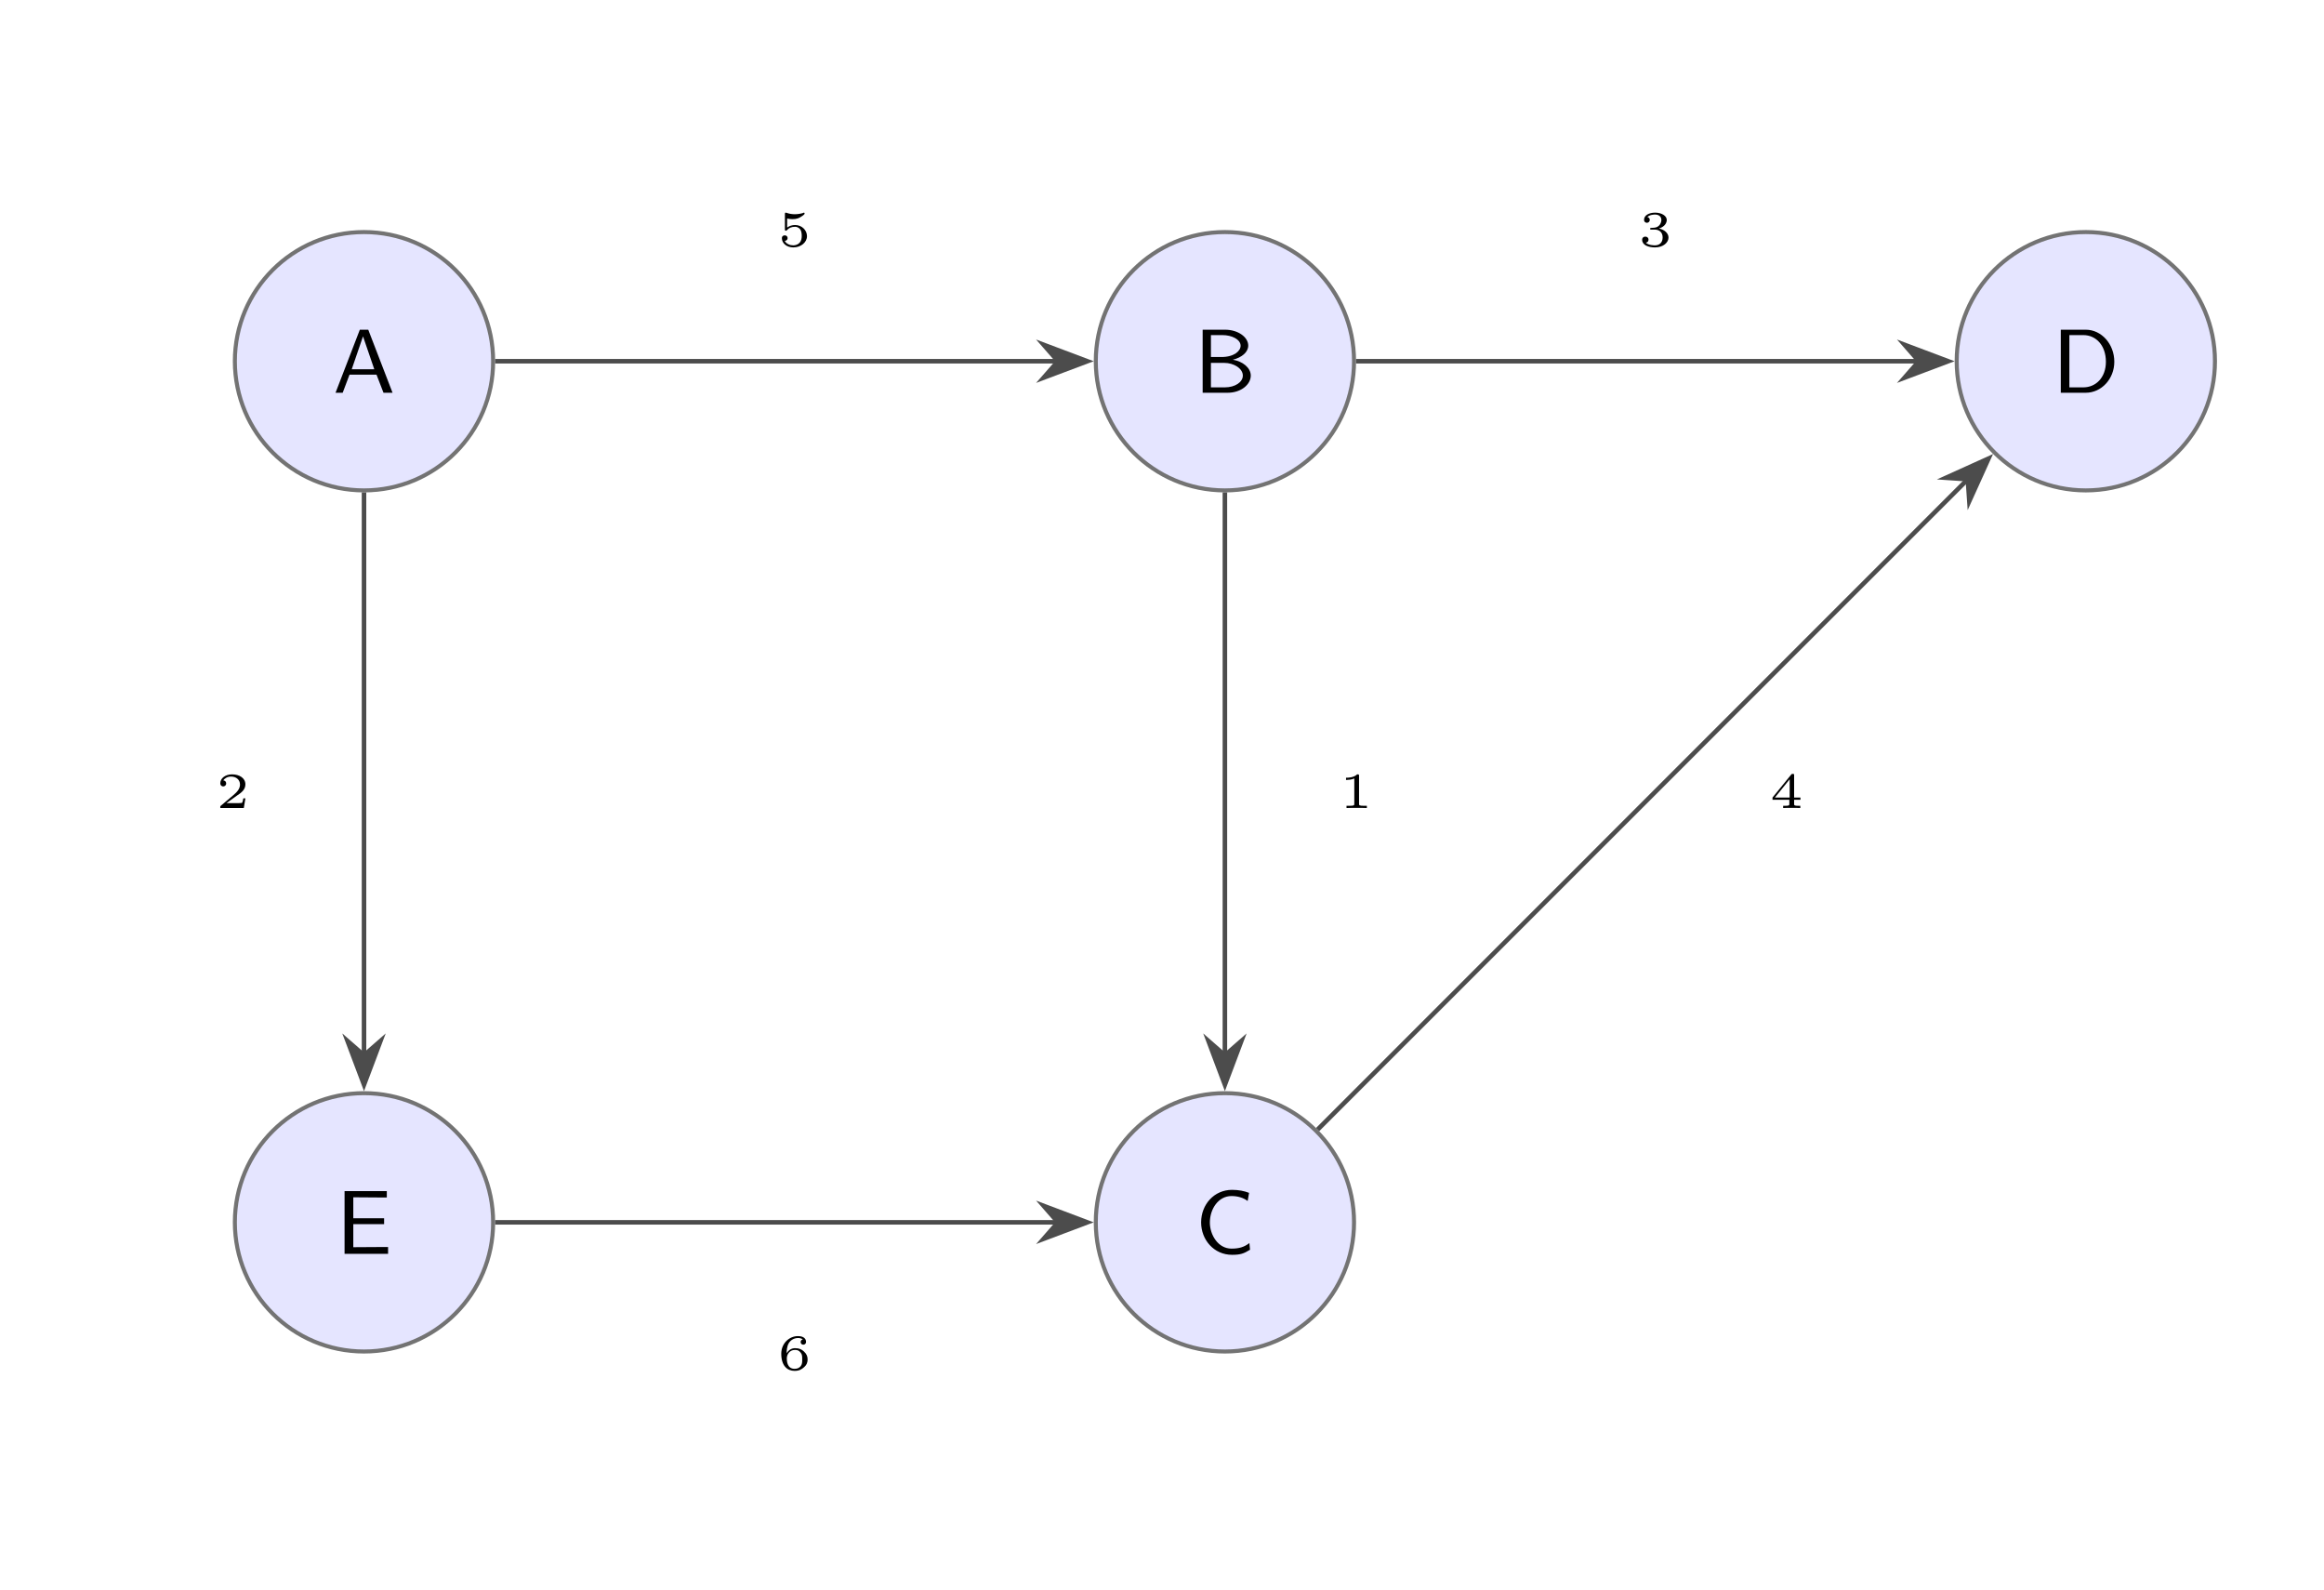
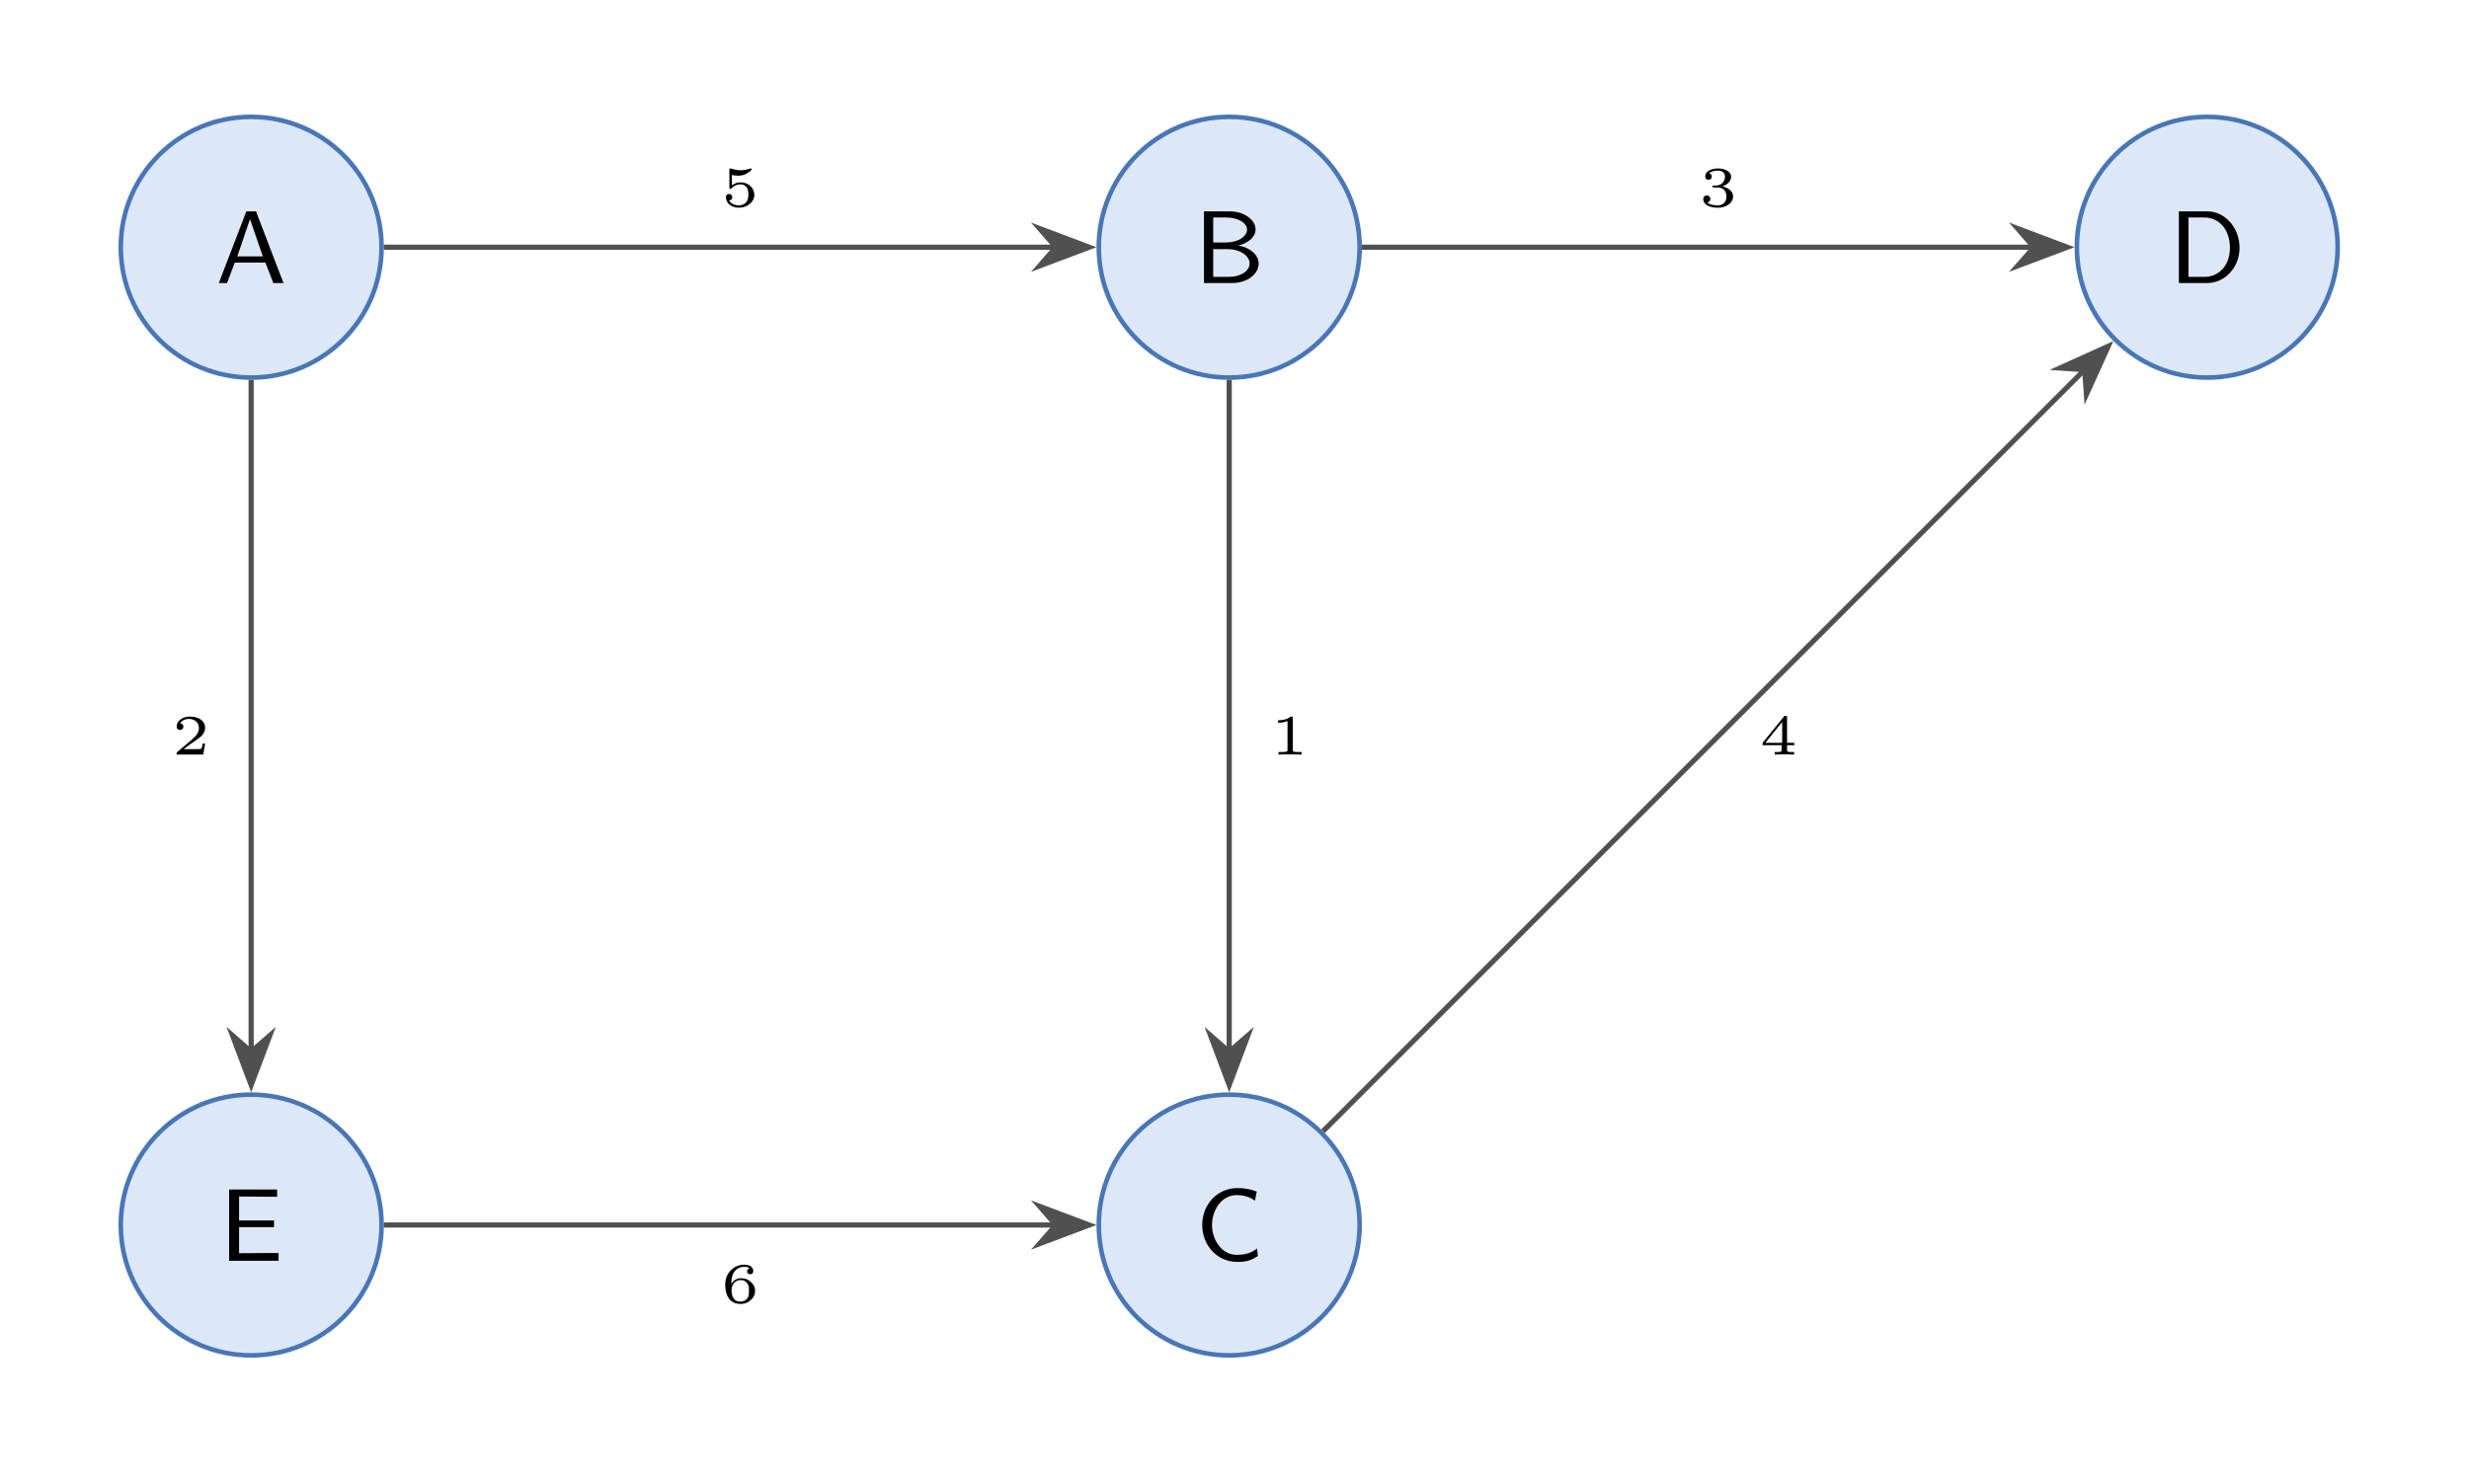
- <svg xmlns="http://www.w3.org/2000/svg" xmlns:xlink="http://www.w3.org/1999/xlink" width="228.67pt" height="156.387pt" viewBox="0 0 228.67 156.387">
+ <svg xmlns="http://www.w3.org/2000/svg" xmlns:xlink="http://www.w3.org/1999/xlink" width="213.08pt" height="128.04pt" viewBox="0 0 213.08 128.04">
  <defs>
    <g>
      <g id="glyph-0-0">
-         <path d="M 3.484 -6.203 L 2.656 -6.203 L 0.266 0 L 0.969 0 L 1.641 -1.781 L 4.297 -1.781 L 4.984 0 L 5.875 0 Z M 2.969 -5.547 L 4.078 -2.312 L 1.859 -2.312 Z M 2.969 -5.547 " />
+         <path d="M 3.469 -6.188 L 2.641 -6.188 L 0.266 0 L 0.969 0 L 1.641 -1.766 L 4.281 -1.766 L 4.969 0 L 5.844 0 Z M 2.953 -5.516 L 4.062 -2.297 L 1.859 -2.297 Z M 2.953 -5.516 " />
      </g>
      <g id="glyph-0-1">
-         <path d="M 0.875 -6.203 L 0.875 0 L 3.328 0 C 4.672 0 5.609 -0.828 5.609 -1.688 C 5.609 -2.469 4.797 -3.094 3.844 -3.25 C 4.734 -3.469 5.359 -4 5.359 -4.641 C 5.359 -5.469 4.359 -6.203 3.078 -6.203 Z M 1.688 -3.516 L 1.688 -5.672 L 2.828 -5.672 C 3.734 -5.672 4.609 -5.25 4.609 -4.625 C 4.609 -4.109 3.969 -3.516 2.719 -3.516 Z M 1.688 -0.531 L 1.688 -2.938 L 3 -2.938 C 3.938 -2.938 4.828 -2.391 4.828 -1.688 C 4.828 -1.047 4.062 -0.531 3.062 -0.531 Z M 1.688 -0.531 " />
+         <path d="M 0.875 -6.188 L 0.875 0 L 3.312 0 C 4.656 0 5.594 -0.812 5.594 -1.672 C 5.594 -2.469 4.781 -3.094 3.828 -3.234 C 4.719 -3.453 5.328 -3.984 5.328 -4.625 C 5.328 -5.453 4.344 -6.188 3.078 -6.188 Z M 1.672 -3.5 L 1.672 -5.656 L 2.812 -5.656 C 3.719 -5.656 4.594 -5.234 4.594 -4.609 C 4.594 -4.094 3.953 -3.5 2.719 -3.5 Z M 1.672 -0.531 L 1.672 -2.922 L 2.984 -2.922 C 3.922 -2.922 4.812 -2.391 4.812 -1.688 C 4.812 -1.047 4.047 -0.531 3.062 -0.531 Z M 1.672 -0.531 " />
      </g>
      <g id="glyph-0-2">
-         <path d="M 0.859 -6.203 L 0.859 0 L 3.312 0 C 4.859 0 6.125 -1.359 6.125 -3.047 C 6.125 -4.797 4.859 -6.203 3.312 -6.203 Z M 1.703 -0.531 L 1.703 -5.672 L 3.078 -5.672 C 4.312 -5.672 5.297 -4.672 5.297 -3.047 C 5.297 -1.484 4.297 -0.531 3.078 -0.531 Z M 1.703 -0.531 " />
+         <path d="M 0.859 -6.188 L 0.859 0 L 3.297 0 C 4.844 0 6.094 -1.359 6.094 -3.031 C 6.094 -4.781 4.844 -6.188 3.297 -6.188 Z M 1.688 -0.531 L 1.688 -5.656 L 3.062 -5.656 C 4.297 -5.656 5.266 -4.656 5.266 -3.031 C 5.266 -1.484 4.281 -0.531 3.078 -0.531 Z M 1.688 -0.531 " />
      </g>
      <g id="glyph-0-3">
-         <path d="M 4.734 -2.922 L 4.734 -3.5 L 1.703 -3.5 L 1.703 -5.562 L 2.047 -5.562 C 2.766 -5.562 3.5 -5.547 4.234 -5.547 L 5 -5.547 L 5 -6.172 L 0.844 -6.172 L 0.844 0 L 5.125 0 L 5.125 -0.672 L 4.234 -0.672 C 3.391 -0.672 2.547 -0.656 1.703 -0.656 L 1.703 -2.922 Z M 4.734 -2.922 " />
+         <path d="M 4.719 -2.906 L 4.719 -3.484 L 1.703 -3.484 L 1.703 -5.547 L 2.047 -5.547 C 2.766 -5.547 3.484 -5.531 4.219 -5.531 L 4.984 -5.531 L 4.984 -6.156 L 0.844 -6.156 L 0.844 0 L 5.109 0 L 5.109 -0.672 L 4.219 -0.672 C 3.375 -0.672 2.531 -0.656 1.703 -0.656 L 1.703 -2.906 Z M 4.719 -2.906 " />
      </g>
      <g id="glyph-0-4">
-         <path d="M 5.344 -1.062 C 4.812 -0.656 4.312 -0.516 3.578 -0.516 C 2.25 -0.516 1.453 -1.891 1.453 -3.078 C 1.453 -4.406 2.281 -5.688 3.578 -5.688 C 4.188 -5.688 4.734 -5.531 5.172 -5.203 L 5.312 -6 C 4.844 -6.188 4.266 -6.297 3.641 -6.297 C 1.875 -6.297 0.594 -4.859 0.594 -3.094 C 0.594 -1.391 1.844 0.094 3.641 0.094 C 4.469 0.094 4.797 -0.031 5.406 -0.406 Z M 5.344 -1.062 " />
+         <path d="M 5.328 -1.062 C 4.797 -0.656 4.297 -0.516 3.562 -0.516 C 2.234 -0.516 1.438 -1.875 1.438 -3.078 C 1.438 -4.391 2.266 -5.672 3.562 -5.672 C 4.172 -5.672 4.719 -5.516 5.141 -5.188 L 5.297 -5.969 C 4.828 -6.172 4.25 -6.281 3.641 -6.281 C 1.875 -6.281 0.594 -4.844 0.594 -3.094 C 0.594 -1.391 1.828 0.094 3.625 0.094 C 4.453 0.094 4.781 -0.031 5.391 -0.406 Z M 5.328 -1.062 " />
      </g>
      <g id="glyph-1-0">
-         <path d="M 0.969 -2.734 C 1.234 -2.672 1.453 -2.672 1.516 -2.672 C 1.859 -2.672 2.109 -2.766 2.234 -2.844 C 2.344 -2.906 2.688 -3.109 2.688 -3.219 C 2.688 -3.297 2.641 -3.312 2.625 -3.312 C 2.609 -3.312 2.594 -3.312 2.547 -3.281 C 2.359 -3.219 2.047 -3.156 1.719 -3.156 C 1.438 -3.156 1.156 -3.203 0.906 -3.297 C 0.844 -3.312 0.828 -3.312 0.828 -3.312 C 0.75 -3.312 0.75 -3.25 0.75 -3.172 L 0.75 -1.672 C 0.75 -1.594 0.75 -1.531 0.844 -1.531 C 0.906 -1.531 0.906 -1.547 0.953 -1.594 C 1.141 -1.812 1.406 -1.922 1.75 -1.922 C 2.031 -1.922 2.188 -1.75 2.266 -1.656 C 2.375 -1.484 2.406 -1.25 2.406 -1.016 C 2.406 -0.812 2.375 -0.531 2.188 -0.344 C 1.969 -0.109 1.672 -0.094 1.562 -0.094 C 1.25 -0.094 0.891 -0.234 0.734 -0.531 C 0.938 -0.547 1.016 -0.688 1.016 -0.812 C 1.016 -0.969 0.891 -1.078 0.734 -1.078 C 0.625 -1.078 0.453 -1.016 0.453 -0.797 C 0.453 -0.297 0.922 0.109 1.578 0.109 C 2.328 0.109 2.922 -0.391 2.922 -1 C 2.922 -1.562 2.438 -2.094 1.75 -2.094 C 1.438 -2.094 1.188 -2 0.969 -1.844 Z M 0.969 -2.734 " />
+         <path d="M 0.969 -2.719 C 1.234 -2.656 1.453 -2.656 1.5 -2.656 C 1.844 -2.656 2.094 -2.75 2.219 -2.828 C 2.328 -2.891 2.672 -3.094 2.672 -3.203 C 2.672 -3.281 2.609 -3.281 2.609 -3.281 C 2.594 -3.281 2.578 -3.281 2.531 -3.266 C 2.344 -3.203 2.031 -3.125 1.703 -3.125 C 1.422 -3.125 1.156 -3.188 0.891 -3.266 C 0.844 -3.281 0.828 -3.281 0.812 -3.281 C 0.75 -3.281 0.75 -3.234 0.75 -3.156 L 0.75 -1.672 C 0.75 -1.578 0.75 -1.516 0.844 -1.516 C 0.906 -1.516 0.906 -1.531 0.953 -1.578 C 1.141 -1.797 1.391 -1.906 1.734 -1.906 C 2.016 -1.906 2.172 -1.75 2.25 -1.641 C 2.359 -1.469 2.391 -1.25 2.391 -1.016 C 2.391 -0.812 2.359 -0.531 2.172 -0.328 C 1.953 -0.109 1.672 -0.094 1.562 -0.094 C 1.234 -0.094 0.875 -0.234 0.719 -0.516 C 0.938 -0.531 1 -0.688 1 -0.797 C 1 -0.953 0.891 -1.078 0.719 -1.078 C 0.609 -1.078 0.453 -1.016 0.453 -0.781 C 0.453 -0.297 0.922 0.109 1.562 0.109 C 2.312 0.109 2.906 -0.391 2.906 -1 C 2.906 -1.562 2.422 -2.078 1.75 -2.078 C 1.438 -2.078 1.188 -2 0.969 -1.828 Z M 0.969 -2.719 " />
      </g>
      <g id="glyph-1-1">
-         <path d="M 1.641 -1.641 C 2.094 -1.641 2.406 -1.359 2.406 -0.875 C 2.406 -0.359 2.094 -0.094 1.641 -0.094 C 1.594 -0.094 1 -0.094 0.75 -0.359 C 0.953 -0.375 1.016 -0.531 1.016 -0.656 C 1.016 -0.844 0.875 -0.953 0.703 -0.953 C 0.547 -0.953 0.391 -0.859 0.391 -0.641 C 0.391 -0.125 0.984 0.109 1.656 0.109 C 2.469 0.109 2.984 -0.375 2.984 -0.859 C 2.984 -1.266 2.625 -1.625 2.047 -1.75 C 2.641 -1.938 2.812 -2.328 2.812 -2.594 C 2.812 -3 2.297 -3.312 1.672 -3.312 C 1.062 -3.312 0.578 -3.047 0.578 -2.609 C 0.578 -2.375 0.766 -2.312 0.859 -2.312 C 1 -2.312 1.141 -2.422 1.141 -2.594 C 1.141 -2.703 1.078 -2.844 0.906 -2.875 C 1.109 -3.109 1.562 -3.125 1.656 -3.125 C 2.016 -3.125 2.281 -2.938 2.281 -2.594 C 2.281 -2.312 2.094 -1.859 1.562 -1.828 C 1.438 -1.828 1.406 -1.812 1.281 -1.812 C 1.234 -1.812 1.172 -1.797 1.172 -1.734 C 1.172 -1.641 1.219 -1.641 1.312 -1.641 Z M 1.641 -1.641 " />
+         <path d="M 1.625 -1.641 C 2.078 -1.641 2.391 -1.359 2.391 -0.859 C 2.391 -0.359 2.078 -0.094 1.641 -0.094 C 1.578 -0.094 1 -0.094 0.734 -0.344 C 0.938 -0.375 1 -0.531 1 -0.656 C 1 -0.828 0.859 -0.953 0.703 -0.953 C 0.547 -0.953 0.391 -0.844 0.391 -0.641 C 0.391 -0.125 0.984 0.109 1.656 0.109 C 2.453 0.109 2.969 -0.375 2.969 -0.859 C 2.969 -1.266 2.609 -1.609 2.047 -1.734 C 2.625 -1.938 2.797 -2.312 2.797 -2.578 C 2.797 -2.984 2.281 -3.281 1.656 -3.281 C 1.062 -3.281 0.562 -3.031 0.562 -2.594 C 0.562 -2.359 0.75 -2.297 0.844 -2.297 C 1 -2.297 1.125 -2.406 1.125 -2.578 C 1.125 -2.688 1.078 -2.828 0.891 -2.859 C 1.109 -3.078 1.547 -3.094 1.656 -3.094 C 2.016 -3.094 2.266 -2.922 2.266 -2.578 C 2.266 -2.297 2.078 -1.844 1.562 -1.812 C 1.422 -1.812 1.406 -1.812 1.281 -1.797 C 1.219 -1.797 1.172 -1.797 1.172 -1.719 C 1.172 -1.641 1.219 -1.641 1.297 -1.641 Z M 1.625 -1.641 " />
      </g>
      <g id="glyph-1-2">
-         <path d="M 2.922 -0.953 L 2.719 -0.953 C 2.703 -0.859 2.656 -0.562 2.578 -0.5 C 2.531 -0.484 2.109 -0.484 2.047 -0.484 L 1.062 -0.484 C 1.391 -0.719 1.766 -1 2.062 -1.203 C 2.516 -1.5 2.922 -1.797 2.922 -2.328 C 2.922 -2.953 2.328 -3.312 1.609 -3.312 C 0.938 -3.312 0.453 -2.922 0.453 -2.438 C 0.453 -2.172 0.672 -2.125 0.734 -2.125 C 0.875 -2.125 1.031 -2.219 1.031 -2.422 C 1.031 -2.609 0.906 -2.703 0.75 -2.719 C 0.891 -2.938 1.172 -3.094 1.516 -3.094 C 2 -3.094 2.391 -2.797 2.391 -2.312 C 2.391 -1.891 2.109 -1.578 1.719 -1.25 L 0.516 -0.234 C 0.469 -0.188 0.453 -0.188 0.453 -0.156 L 0.453 0 L 2.766 0 Z M 2.922 -0.953 " />
+         <path d="M 2.906 -0.953 L 2.703 -0.953 C 2.688 -0.859 2.641 -0.547 2.562 -0.5 C 2.516 -0.469 2.109 -0.469 2.031 -0.469 L 1.062 -0.469 C 1.391 -0.719 1.75 -1 2.047 -1.188 C 2.5 -1.5 2.906 -1.781 2.906 -2.312 C 2.906 -2.938 2.312 -3.281 1.609 -3.281 C 0.938 -3.281 0.453 -2.906 0.453 -2.422 C 0.453 -2.156 0.672 -2.125 0.734 -2.125 C 0.875 -2.125 1.031 -2.203 1.031 -2.406 C 1.031 -2.594 0.906 -2.688 0.75 -2.703 C 0.891 -2.922 1.172 -3.078 1.5 -3.078 C 1.984 -3.078 2.375 -2.781 2.375 -2.297 C 2.375 -1.891 2.094 -1.562 1.719 -1.25 L 0.516 -0.234 C 0.453 -0.188 0.453 -0.188 0.453 -0.141 L 0.453 0 L 2.75 0 Z M 2.906 -0.953 " />
      </g>
      <g id="glyph-1-3">
-         <path d="M 1.984 -3.156 C 1.984 -3.312 1.969 -3.312 1.797 -3.312 C 1.453 -2.984 0.891 -2.984 0.797 -2.984 L 0.703 -2.984 L 0.703 -2.766 L 0.797 -2.766 C 0.906 -2.766 1.234 -2.781 1.516 -2.906 L 1.516 -0.422 C 1.516 -0.266 1.516 -0.219 1 -0.219 L 0.75 -0.219 L 0.75 0 C 1.016 -0.016 1.453 -0.016 1.75 -0.016 C 2.031 -0.016 2.484 -0.016 2.75 0 L 2.75 -0.219 L 2.5 -0.219 C 1.984 -0.219 1.984 -0.266 1.984 -0.422 Z M 1.984 -3.156 " />
+         <path d="M 1.969 -3.141 C 1.969 -3.281 1.953 -3.281 1.781 -3.281 C 1.438 -2.969 0.891 -2.969 0.797 -2.969 L 0.703 -2.969 L 0.703 -2.75 L 0.797 -2.75 C 0.906 -2.75 1.219 -2.766 1.516 -2.891 L 1.516 -0.422 C 1.516 -0.266 1.516 -0.219 0.984 -0.219 L 0.734 -0.219 L 0.734 0 C 1.016 -0.016 1.453 -0.016 1.734 -0.016 C 2.031 -0.016 2.469 -0.016 2.734 0 L 2.734 -0.219 L 2.484 -0.219 C 1.969 -0.219 1.969 -0.266 1.969 -0.422 Z M 1.969 -3.141 " />
      </g>
      <g id="glyph-1-4">
-         <path d="M 0.922 -1.625 C 0.922 -1.859 0.938 -2.25 1.109 -2.578 C 1.25 -2.844 1.578 -3.125 2.047 -3.125 C 2.141 -3.125 2.359 -3.109 2.516 -2.984 C 2.422 -2.969 2.297 -2.891 2.297 -2.734 C 2.297 -2.562 2.422 -2.469 2.562 -2.469 C 2.641 -2.469 2.828 -2.516 2.828 -2.75 C 2.828 -3.016 2.641 -3.312 2.031 -3.312 C 1.188 -3.312 0.391 -2.609 0.391 -1.578 C 0.391 -0.391 0.984 0.109 1.703 0.109 C 2.203 0.109 2.422 -0.078 2.594 -0.219 C 2.922 -0.484 2.984 -0.766 2.984 -1.016 C 2.984 -1.328 2.875 -1.562 2.625 -1.797 C 2.406 -2 2.172 -2.125 1.75 -2.125 C 1.453 -2.125 1.141 -1.984 0.922 -1.625 Z M 1.703 -0.094 C 0.938 -0.094 0.938 -0.922 0.938 -1.125 C 0.938 -1.516 1.219 -1.953 1.734 -1.953 C 1.984 -1.953 2.141 -1.891 2.297 -1.688 C 2.453 -1.516 2.453 -1.297 2.453 -1.031 C 2.453 -0.734 2.453 -0.547 2.297 -0.344 C 2.156 -0.188 1.984 -0.094 1.703 -0.094 Z M 1.703 -0.094 " />
+         <path d="M 0.922 -1.625 C 0.922 -1.844 0.922 -2.234 1.109 -2.562 C 1.25 -2.828 1.562 -3.094 2.031 -3.094 C 2.125 -3.094 2.344 -3.094 2.5 -2.969 C 2.422 -2.953 2.281 -2.875 2.281 -2.703 C 2.281 -2.547 2.406 -2.453 2.547 -2.453 C 2.625 -2.453 2.812 -2.5 2.812 -2.719 C 2.812 -2.984 2.625 -3.281 2.031 -3.281 C 1.172 -3.281 0.391 -2.594 0.391 -1.562 C 0.391 -0.391 0.969 0.109 1.688 0.109 C 2.188 0.109 2.422 -0.078 2.578 -0.219 C 2.891 -0.469 2.969 -0.766 2.969 -1.016 C 2.969 -1.312 2.859 -1.562 2.609 -1.781 C 2.391 -1.984 2.156 -2.109 1.734 -2.109 C 1.453 -2.109 1.125 -1.969 0.922 -1.625 Z M 1.688 -0.094 C 0.938 -0.094 0.938 -0.906 0.938 -1.125 C 0.938 -1.5 1.203 -1.953 1.719 -1.953 C 1.969 -1.953 2.141 -1.875 2.281 -1.688 C 2.438 -1.5 2.438 -1.297 2.438 -1.016 C 2.438 -0.734 2.438 -0.547 2.281 -0.344 C 2.141 -0.188 1.969 -0.094 1.688 -0.094 Z M 1.688 -0.094 " />
      </g>
      <g id="glyph-1-5">
-         <path d="M 3.062 -0.812 L 3.062 -1.031 L 2.438 -1.031 L 2.438 -3.219 C 2.438 -3.328 2.438 -3.359 2.312 -3.359 C 2.219 -3.359 2.203 -3.359 2.156 -3.297 L 0.312 -1.031 L 0.312 -0.812 L 1.969 -0.812 L 1.969 -0.422 C 1.969 -0.266 1.969 -0.219 1.531 -0.219 L 1.359 -0.219 L 1.359 0 C 1.594 -0.016 1.922 -0.016 2.203 -0.016 C 2.5 -0.016 2.812 -0.016 3.047 0 L 3.047 -0.219 L 2.875 -0.219 C 2.438 -0.219 2.438 -0.266 2.438 -0.422 L 2.438 -0.812 Z M 2 -2.828 L 2 -1.031 L 0.547 -1.031 Z M 2 -2.828 " />
+         <path d="M 3.047 -0.812 L 3.047 -1.016 L 2.422 -1.016 L 2.422 -3.188 C 2.422 -3.312 2.422 -3.344 2.297 -3.344 C 2.203 -3.344 2.188 -3.344 2.141 -3.266 L 0.312 -1.016 L 0.312 -0.812 L 1.953 -0.812 L 1.953 -0.422 C 1.953 -0.266 1.953 -0.219 1.531 -0.219 L 1.359 -0.219 L 1.359 0 C 1.578 -0.016 1.906 -0.016 2.188 -0.016 C 2.484 -0.016 2.797 -0.016 3.031 0 L 3.031 -0.219 L 2.859 -0.219 C 2.422 -0.219 2.422 -0.266 2.422 -0.422 L 2.422 -0.812 Z M 2 -2.812 L 2 -1.016 L 0.547 -1.016 Z M 2 -2.812 " />
      </g>
    </g>
  </defs>
-   <path fill-rule="nonzero" fill="rgb(89.999%, 89.999%, 100%)" fill-opacity="1" stroke-width="0.399" stroke-linecap="butt" stroke-linejoin="miter" stroke="rgb(45%, 45%, 45%)" stroke-opacity="1" stroke-miterlimit="10" d="M 12.756 56.693 C 12.756 63.74 7.047 69.449 -0 69.449 C -7.043 69.449 -12.757 63.74 -12.757 56.693 C -12.757 49.649 -7.043 43.936 -0 43.936 C 7.047 43.936 12.756 49.649 12.756 56.693 Z M 12.756 56.693 " transform="matrix(0.996096, 0, 0, -0.996096, 35.81677, 92.00636)" />
+   <path fill-rule="nonzero" fill="rgb(86.275%, 90.979%, 96.863%)" fill-opacity="1" stroke-width="0.399" stroke-linecap="butt" stroke-linejoin="miter" stroke="rgb(28.235%, 46.274%, 71.373%)" stroke-opacity="1" stroke-miterlimit="10" d="M 11.338 56.693 C 11.338 62.955 6.261 68.031 -0.001 68.031 C -6.262 68.031 -11.339 62.955 -11.339 56.693 C -11.339 50.432 -6.262 45.355 -0.001 45.355 C 6.261 45.355 11.338 50.432 11.338 56.693 Z M 11.338 56.693 " transform="matrix(0.992558, 0, 0, -0.992558, 21.67628, 77.6111)" />
  <g fill="rgb(0%, 0%, 0%)" fill-opacity="1">
-     <use xlink:href="#glyph-0-0" x="32.75" y="38.636" />
+     <use xlink:href="#glyph-0-0" x="18.621" y="24.431" />
  </g>
-   <path fill-rule="nonzero" fill="rgb(89.999%, 89.999%, 100%)" fill-opacity="1" stroke-width="0.399" stroke-linecap="butt" stroke-linejoin="miter" stroke="rgb(45%, 45%, 45%)" stroke-opacity="1" stroke-miterlimit="10" d="M 97.796 56.693 C 97.796 63.74 92.086 69.449 85.039 69.449 C 77.996 69.449 72.286 63.74 72.286 56.693 C 72.286 49.649 77.996 43.936 85.039 43.936 C 92.086 43.936 97.796 49.649 97.796 56.693 Z M 97.796 56.693 " transform="matrix(0.996096, 0, 0, -0.996096, 35.81677, 92.00636)" />
+   <path fill-rule="nonzero" fill="rgb(86.275%, 90.979%, 96.863%)" fill-opacity="1" stroke-width="0.399" stroke-linecap="butt" stroke-linejoin="miter" stroke="rgb(28.235%, 46.274%, 71.373%)" stroke-opacity="1" stroke-miterlimit="10" d="M 96.381 56.693 C 96.381 62.955 91.304 68.031 85.039 68.031 C 78.777 68.031 73.7 62.955 73.7 56.693 C 73.7 50.432 78.777 45.355 85.039 45.355 C 91.304 45.355 96.381 50.432 96.381 56.693 Z M 96.381 56.693 " transform="matrix(0.992558, 0, 0, -0.992558, 21.67628, 77.6111)" />
  <g fill="rgb(0%, 0%, 0%)" fill-opacity="1">
-     <use xlink:href="#glyph-0-1" x="117.461" y="38.636" />
+     <use xlink:href="#glyph-0-1" x="103.031" y="24.431" />
  </g>
-   <path fill-rule="nonzero" fill="rgb(89.999%, 89.999%, 100%)" fill-opacity="1" stroke-width="0.399" stroke-linecap="butt" stroke-linejoin="miter" stroke="rgb(45%, 45%, 45%)" stroke-opacity="1" stroke-miterlimit="10" d="M 182.839 56.693 C 182.839 63.74 177.125 69.449 170.082 69.449 C 163.035 69.449 157.325 63.74 157.325 56.693 C 157.325 49.649 163.035 43.936 170.082 43.936 C 177.125 43.936 182.839 49.649 182.839 56.693 Z M 182.839 56.693 " transform="matrix(0.996096, 0, 0, -0.996096, 35.81677, 92.00636)" />
+   <path fill-rule="nonzero" fill="rgb(86.275%, 90.979%, 96.863%)" fill-opacity="1" stroke-width="0.399" stroke-linecap="butt" stroke-linejoin="miter" stroke="rgb(28.235%, 46.274%, 71.373%)" stroke-opacity="1" stroke-miterlimit="10" d="M 181.42 56.693 C 181.42 62.955 176.343 68.031 170.082 68.031 C 163.82 68.031 158.743 62.955 158.743 56.693 C 158.743 50.432 163.82 45.355 170.082 45.355 C 176.343 45.355 181.42 50.432 181.42 56.693 Z M 181.42 56.693 " transform="matrix(0.992558, 0, 0, -0.992558, 21.67628, 77.6111)" />
  <g fill="rgb(0%, 0%, 0%)" fill-opacity="1">
-     <use xlink:href="#glyph-0-2" x="201.913" y="38.636" />
+     <use xlink:href="#glyph-0-2" x="187.183" y="24.431" />
  </g>
-   <path fill-rule="nonzero" fill="rgb(89.999%, 89.999%, 100%)" fill-opacity="1" stroke-width="0.399" stroke-linecap="butt" stroke-linejoin="miter" stroke="rgb(45%, 45%, 45%)" stroke-opacity="1" stroke-miterlimit="10" d="M 12.756 -28.347 C 12.756 -21.303 7.047 -15.59 -0 -15.59 C -7.043 -15.59 -12.757 -21.303 -12.757 -28.347 C -12.757 -35.394 -7.043 -41.103 -0 -41.103 C 7.047 -41.103 12.756 -35.394 12.756 -28.347 Z M 12.756 -28.347 " transform="matrix(0.996096, 0, 0, -0.996096, 35.81677, 92.00636)" />
+   <path fill-rule="nonzero" fill="rgb(86.275%, 90.979%, 96.863%)" fill-opacity="1" stroke-width="0.399" stroke-linecap="butt" stroke-linejoin="miter" stroke="rgb(28.235%, 46.274%, 71.373%)" stroke-opacity="1" stroke-miterlimit="10" d="M 11.338 -28.346 C 11.338 -22.085 6.261 -17.008 -0.001 -17.008 C -6.262 -17.008 -11.339 -22.085 -11.339 -28.346 C -11.339 -34.607 -6.262 -39.684 -0.001 -39.684 C 6.261 -39.684 11.338 -34.607 11.338 -28.346 Z M 11.338 -28.346 " transform="matrix(0.992558, 0, 0, -0.992558, 21.67628, 77.6111)" />
  <g fill="rgb(0%, 0%, 0%)" fill-opacity="1">
-     <use xlink:href="#glyph-0-3" x="33.06" y="123.344" />
+     <use xlink:href="#glyph-0-3" x="18.93" y="108.837" />
  </g>
-   <path fill-rule="nonzero" fill="rgb(89.999%, 89.999%, 100%)" fill-opacity="1" stroke-width="0.399" stroke-linecap="butt" stroke-linejoin="miter" stroke="rgb(45%, 45%, 45%)" stroke-opacity="1" stroke-miterlimit="10" d="M 97.796 -28.347 C 97.796 -21.303 92.086 -15.59 85.039 -15.59 C 77.996 -15.59 72.286 -21.303 72.286 -28.347 C 72.286 -35.394 77.996 -41.103 85.039 -41.103 C 92.086 -41.103 97.796 -35.394 97.796 -28.347 Z M 97.796 -28.347 " transform="matrix(0.996096, 0, 0, -0.996096, 35.81677, 92.00636)" />
+   <path fill-rule="nonzero" fill="rgb(86.275%, 90.979%, 96.863%)" fill-opacity="1" stroke-width="0.399" stroke-linecap="butt" stroke-linejoin="miter" stroke="rgb(28.235%, 46.274%, 71.373%)" stroke-opacity="1" stroke-miterlimit="10" d="M 96.381 -28.346 C 96.381 -22.085 91.304 -17.008 85.039 -17.008 C 78.777 -17.008 73.7 -22.085 73.7 -28.346 C 73.7 -34.607 78.777 -39.684 85.039 -39.684 C 91.304 -39.684 96.381 -34.607 96.381 -28.346 Z M 96.381 -28.346 " transform="matrix(0.992558, 0, 0, -0.992558, 21.67628, 77.6111)" />
  <g fill="rgb(0%, 0%, 0%)" fill-opacity="1">
-     <use xlink:href="#glyph-0-4" x="117.591" y="123.344" />
+     <use xlink:href="#glyph-0-4" x="103.161" y="108.837" />
  </g>
-   <path fill="none" stroke-width="0.448" stroke-linecap="butt" stroke-linejoin="miter" stroke="rgb(29.999%, 29.999%, 29.999%)" stroke-opacity="1" stroke-miterlimit="10" d="M 12.956 56.693 L 68.443 56.693 " transform="matrix(0.996096, 0, 0, -0.996096, 35.81677, 92.00636)" />
-   <path fill-rule="nonzero" fill="rgb(29.999%, 29.999%, 29.999%)" fill-opacity="1" stroke-width="0.448" stroke-linecap="butt" stroke-linejoin="miter" stroke="rgb(29.999%, 29.999%, 29.999%)" stroke-opacity="1" stroke-miterlimit="10" d="M 5.031 -0.001 L 0.725 1.622 L 2.141 -0.001 L 0.725 -1.621 Z M 5.031 -0.001 " transform="matrix(0.996096, 0, 0, -0.996096, 101.9732, 35.5341)" />
+   <path fill="none" stroke-width="0.448" stroke-linecap="butt" stroke-linejoin="miter" stroke="rgb(31.374%, 31.374%, 31.374%)" stroke-opacity="1" stroke-miterlimit="10" d="M 11.538 56.693 L 69.859 56.693 " transform="matrix(0.992558, 0, 0, -0.992558, 21.67628, 77.6111)" />
+   <path fill-rule="nonzero" fill="rgb(31.374%, 31.374%, 31.374%)" fill-opacity="1" stroke-width="0.448" stroke-linecap="butt" stroke-linejoin="miter" stroke="rgb(31.374%, 31.374%, 31.374%)" stroke-opacity="1" stroke-miterlimit="10" d="M 5.033 -0 L 0.723 1.621 L 2.14 -0 L 0.723 -1.622 Z M 5.033 -0 " transform="matrix(0.992558, 0, 0, -0.992558, 89.00458, 21.33939)" />
  <g fill="rgb(0%, 0%, 0%)" fill-opacity="1">
-     <use xlink:href="#glyph-1-0" x="76.481" y="24.229" />
+     <use xlink:href="#glyph-1-0" x="62.197" y="17.822" />
  </g>
-   <path fill="none" stroke-width="0.448" stroke-linecap="butt" stroke-linejoin="miter" stroke="rgb(29.999%, 29.999%, 29.999%)" stroke-opacity="1" stroke-miterlimit="10" d="M 97.996 56.693 L 153.482 56.693 " transform="matrix(0.996096, 0, 0, -0.996096, 35.81677, 92.00636)" />
-   <path fill-rule="nonzero" fill="rgb(29.999%, 29.999%, 29.999%)" fill-opacity="1" stroke-width="0.448" stroke-linecap="butt" stroke-linejoin="miter" stroke="rgb(29.999%, 29.999%, 29.999%)" stroke-opacity="1" stroke-miterlimit="10" d="M 5.029 -0.001 L 0.724 1.622 L 2.139 -0.001 L 0.724 -1.621 Z M 5.029 -0.001 " transform="matrix(0.996096, 0, 0, -0.996096, 186.6816, 35.5341)" />
+   <path fill="none" stroke-width="0.448" stroke-linecap="butt" stroke-linejoin="miter" stroke="rgb(31.374%, 31.374%, 31.374%)" stroke-opacity="1" stroke-miterlimit="10" d="M 96.578 56.693 L 154.902 56.693 " transform="matrix(0.992558, 0, 0, -0.992558, 21.67628, 77.6111)" />
+   <path fill-rule="nonzero" fill="rgb(31.374%, 31.374%, 31.374%)" fill-opacity="1" stroke-width="0.448" stroke-linecap="butt" stroke-linejoin="miter" stroke="rgb(31.374%, 31.374%, 31.374%)" stroke-opacity="1" stroke-miterlimit="10" d="M 5.032 -0 L 0.722 1.621 L 2.139 -0 L 0.722 -1.622 Z M 5.032 -0 " transform="matrix(0.992558, 0, 0, -0.992558, 173.4122, 21.33939)" />
  <g fill="rgb(0%, 0%, 0%)" fill-opacity="1">
-     <use xlink:href="#glyph-1-1" x="161.189" y="24.229" />
+     <use xlink:href="#glyph-1-1" x="146.604" y="17.822" />
  </g>
-   <path fill="none" stroke-width="0.448" stroke-linecap="butt" stroke-linejoin="miter" stroke="rgb(29.999%, 29.999%, 29.999%)" stroke-opacity="1" stroke-miterlimit="10" d="M -0 43.74 L -0 -11.75 " transform="matrix(0.996096, 0, 0, -0.996096, 35.81677, 92.00636)" />
-   <path fill-rule="nonzero" fill="rgb(29.999%, 29.999%, 29.999%)" fill-opacity="1" stroke-width="0.448" stroke-linecap="butt" stroke-linejoin="miter" stroke="rgb(29.999%, 29.999%, 29.999%)" stroke-opacity="1" stroke-miterlimit="10" d="M 5.032 -0 L 0.722 1.623 L 2.138 -0 L 0.722 -1.624 Z M 5.032 -0 " transform="matrix(0, 0.996096, 0.996096, 0, 35.81677, 101.6905)" />
+   <path fill="none" stroke-width="0.448" stroke-linecap="butt" stroke-linejoin="miter" stroke="rgb(31.374%, 31.374%, 31.374%)" stroke-opacity="1" stroke-miterlimit="10" d="M -0.001 45.154 L -0.001 -13.167 " transform="matrix(0.992558, 0, 0, -0.992558, 21.67628, 77.6111)" />
+   <path fill-rule="nonzero" fill="rgb(31.374%, 31.374%, 31.374%)" fill-opacity="1" stroke-width="0.448" stroke-linecap="butt" stroke-linejoin="miter" stroke="rgb(31.374%, 31.374%, 31.374%)" stroke-opacity="1" stroke-miterlimit="10" d="M 5.03 -0.001 L 0.724 1.621 L 2.137 -0.001 L 0.724 -1.622 Z M 5.03 -0.001 " transform="matrix(0, 0.992558, 0.992558, 0, 21.67628, 88.66768)" />
  <g fill="rgb(0%, 0%, 0%)" fill-opacity="1">
-     <use xlink:href="#glyph-1-2" x="21.223" y="79.487" />
+     <use xlink:href="#glyph-1-2" x="14.794" y="65.137" />
  </g>
-   <path fill="none" stroke-width="0.448" stroke-linecap="butt" stroke-linejoin="miter" stroke="rgb(29.999%, 29.999%, 29.999%)" stroke-opacity="1" stroke-miterlimit="10" d="M 85.039 43.74 L 85.039 -11.75 " transform="matrix(0.996096, 0, 0, -0.996096, 35.81677, 92.00636)" />
-   <path fill-rule="nonzero" fill="rgb(29.999%, 29.999%, 29.999%)" fill-opacity="1" stroke-width="0.448" stroke-linecap="butt" stroke-linejoin="miter" stroke="rgb(29.999%, 29.999%, 29.999%)" stroke-opacity="1" stroke-miterlimit="10" d="M 5.032 -0.002 L 0.722 1.622 L 2.138 -0.002 L 0.722 -1.621 Z M 5.032 -0.002 " transform="matrix(0, 0.996096, 0.996096, 0, 120.5252, 101.6905)" />
+   <path fill="none" stroke-width="0.448" stroke-linecap="butt" stroke-linejoin="miter" stroke="rgb(31.374%, 31.374%, 31.374%)" stroke-opacity="1" stroke-miterlimit="10" d="M 85.039 45.154 L 85.039 -13.167 " transform="matrix(0.992558, 0, 0, -0.992558, 21.67628, 77.6111)" />
+   <path fill-rule="nonzero" fill="rgb(31.374%, 31.374%, 31.374%)" fill-opacity="1" stroke-width="0.448" stroke-linecap="butt" stroke-linejoin="miter" stroke="rgb(31.374%, 31.374%, 31.374%)" stroke-opacity="1" stroke-miterlimit="10" d="M 5.03 -0.002 L 0.724 1.624 L 2.137 -0.002 L 0.724 -1.623 Z M 5.03 -0.002 " transform="matrix(0, 0.992558, 0.992558, 0, 106.0838, 88.66768)" />
  <g fill="rgb(0%, 0%, 0%)" fill-opacity="1">
-     <use xlink:href="#glyph-1-3" x="131.74" y="79.487" />
+     <use xlink:href="#glyph-1-3" x="109.601" y="65.137" />
  </g>
-   <path fill="none" stroke-width="0.448" stroke-linecap="butt" stroke-linejoin="miter" stroke="rgb(29.999%, 29.999%, 29.999%)" stroke-opacity="1" stroke-miterlimit="10" d="M 12.956 -28.347 L 68.443 -28.347 " transform="matrix(0.996096, 0, 0, -0.996096, 35.81677, 92.00636)" />
-   <path fill-rule="nonzero" fill="rgb(29.999%, 29.999%, 29.999%)" fill-opacity="1" stroke-width="0.448" stroke-linecap="butt" stroke-linejoin="miter" stroke="rgb(29.999%, 29.999%, 29.999%)" stroke-opacity="1" stroke-miterlimit="10" d="M 5.031 0 L 0.725 1.624 L 2.141 0 L 0.725 -1.623 Z M 5.031 0 " transform="matrix(0.996096, 0, 0, -0.996096, 101.9732, 120.2425)" />
+   <path fill="none" stroke-width="0.448" stroke-linecap="butt" stroke-linejoin="miter" stroke="rgb(31.374%, 31.374%, 31.374%)" stroke-opacity="1" stroke-miterlimit="10" d="M 11.538 -28.346 L 69.859 -28.346 " transform="matrix(0.992558, 0, 0, -0.992558, 21.67628, 77.6111)" />
+   <path fill-rule="nonzero" fill="rgb(31.374%, 31.374%, 31.374%)" fill-opacity="1" stroke-width="0.448" stroke-linecap="butt" stroke-linejoin="miter" stroke="rgb(31.374%, 31.374%, 31.374%)" stroke-opacity="1" stroke-miterlimit="10" d="M 5.033 0.001 L 0.723 1.622 L 2.14 0.001 L 0.723 -1.621 Z M 5.033 0.001 " transform="matrix(0.992558, 0, 0, -0.992558, 89.00458, 105.7469)" />
  <g fill="rgb(0%, 0%, 0%)" fill-opacity="1">
-     <use xlink:href="#glyph-1-4" x="76.481" y="134.746" />
+     <use xlink:href="#glyph-1-4" x="62.197" y="112.451" />
  </g>
-   <path fill="none" stroke-width="0.448" stroke-linecap="butt" stroke-linejoin="miter" stroke="rgb(29.999%, 29.999%, 29.999%)" stroke-opacity="1" stroke-miterlimit="10" d="M 94.199 -19.186 L 158.344 44.959 " transform="matrix(0.996096, 0, 0, -0.996096, 35.81677, 92.00636)" />
-   <path fill-rule="nonzero" fill="rgb(29.999%, 29.999%, 29.999%)" fill-opacity="1" stroke-width="0.448" stroke-linecap="butt" stroke-linejoin="miter" stroke="rgb(29.999%, 29.999%, 29.999%)" stroke-opacity="1" stroke-miterlimit="10" d="M 5.031 -0.001 L 0.722 1.624 L 2.139 0.001 L 0.725 -1.624 Z M 5.031 -0.001 " transform="matrix(0.704339, -0.704339, -0.704339, -0.704339, 192.1153, 48.6523)" />
+   <path fill="none" stroke-width="0.448" stroke-linecap="butt" stroke-linejoin="miter" stroke="rgb(31.374%, 31.374%, 31.374%)" stroke-opacity="1" stroke-miterlimit="10" d="M 93.201 -20.188 L 159.345 45.961 " transform="matrix(0.992558, 0, 0, -0.992558, 21.67628, 77.6111)" />
+   <path fill-rule="nonzero" fill="rgb(31.374%, 31.374%, 31.374%)" fill-opacity="1" stroke-width="0.448" stroke-linecap="butt" stroke-linejoin="miter" stroke="rgb(31.374%, 31.374%, 31.374%)" stroke-opacity="1" stroke-miterlimit="10" d="M 5.03 -0.001 L 0.725 1.622 L 2.138 0.002 L 0.725 -1.623 Z M 5.03 -0.001 " transform="matrix(0.701838, -0.701838, -0.701838, -0.701838, 178.4145, 33.41626)" />
  <g fill="rgb(0%, 0%, 0%)" fill-opacity="1">
-     <use xlink:href="#glyph-1-5" x="174.094" y="79.487" />
+     <use xlink:href="#glyph-1-5" x="151.805" y="65.137" />
  </g>
</svg>
